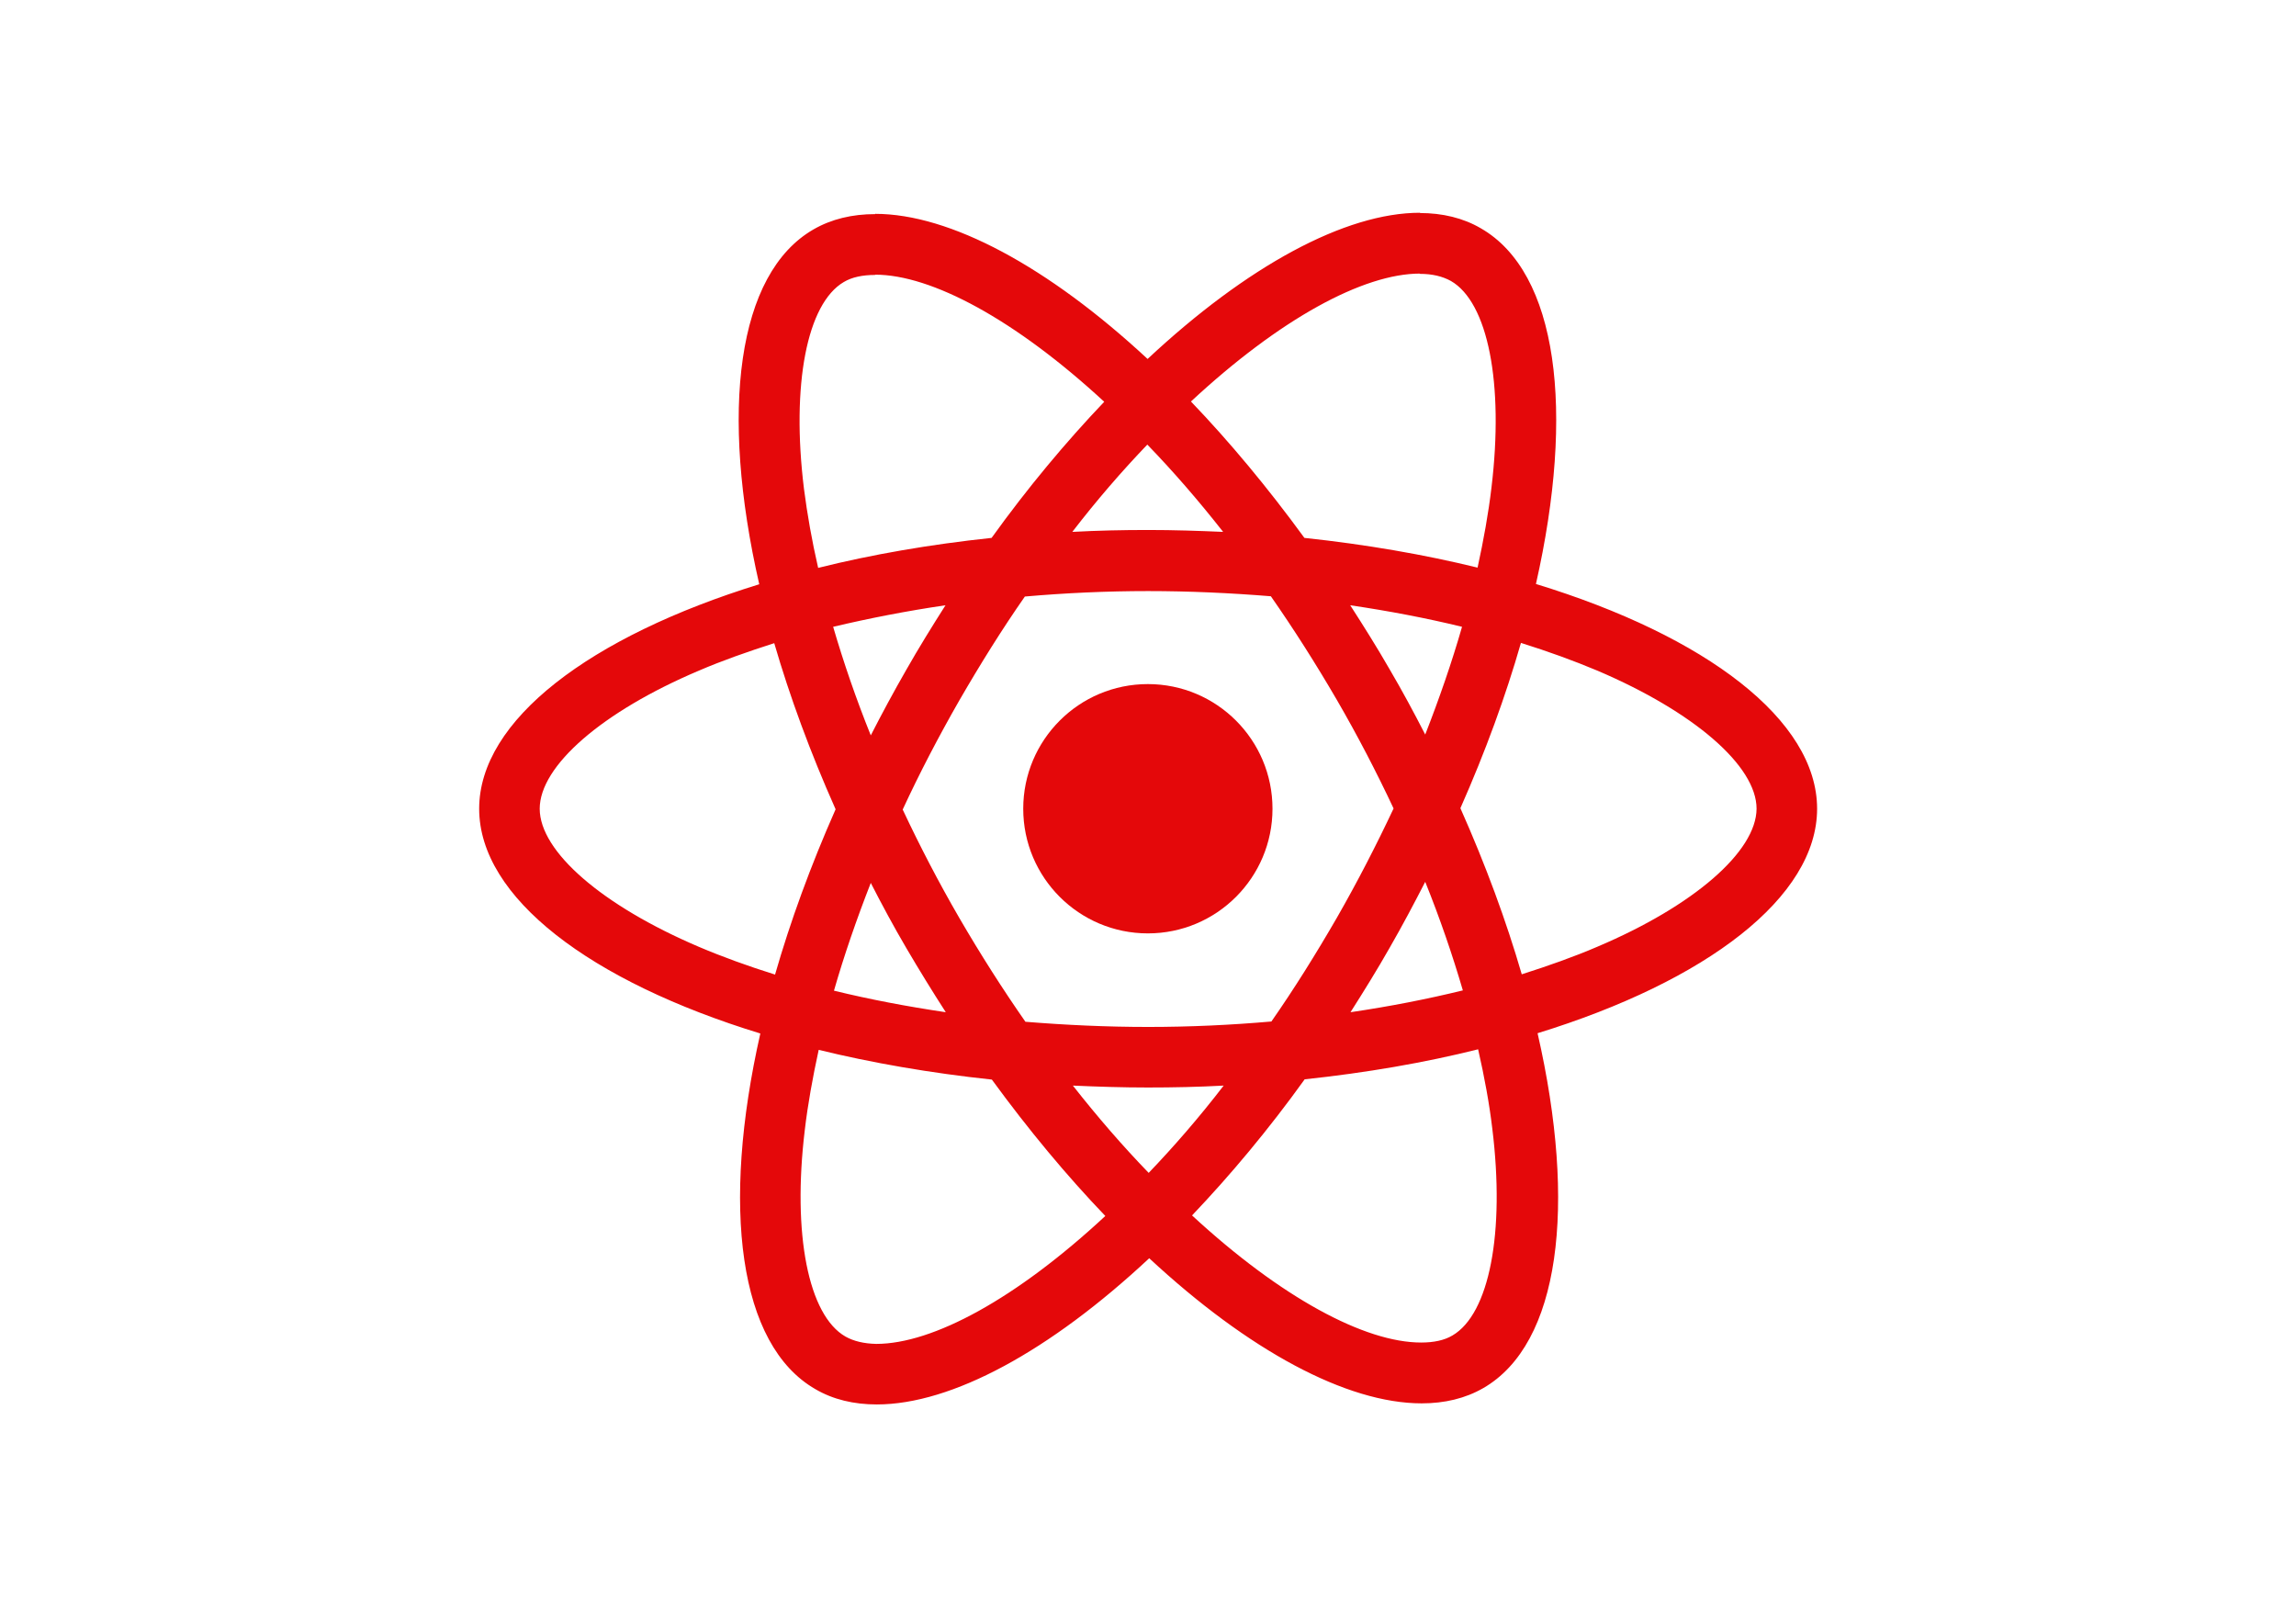
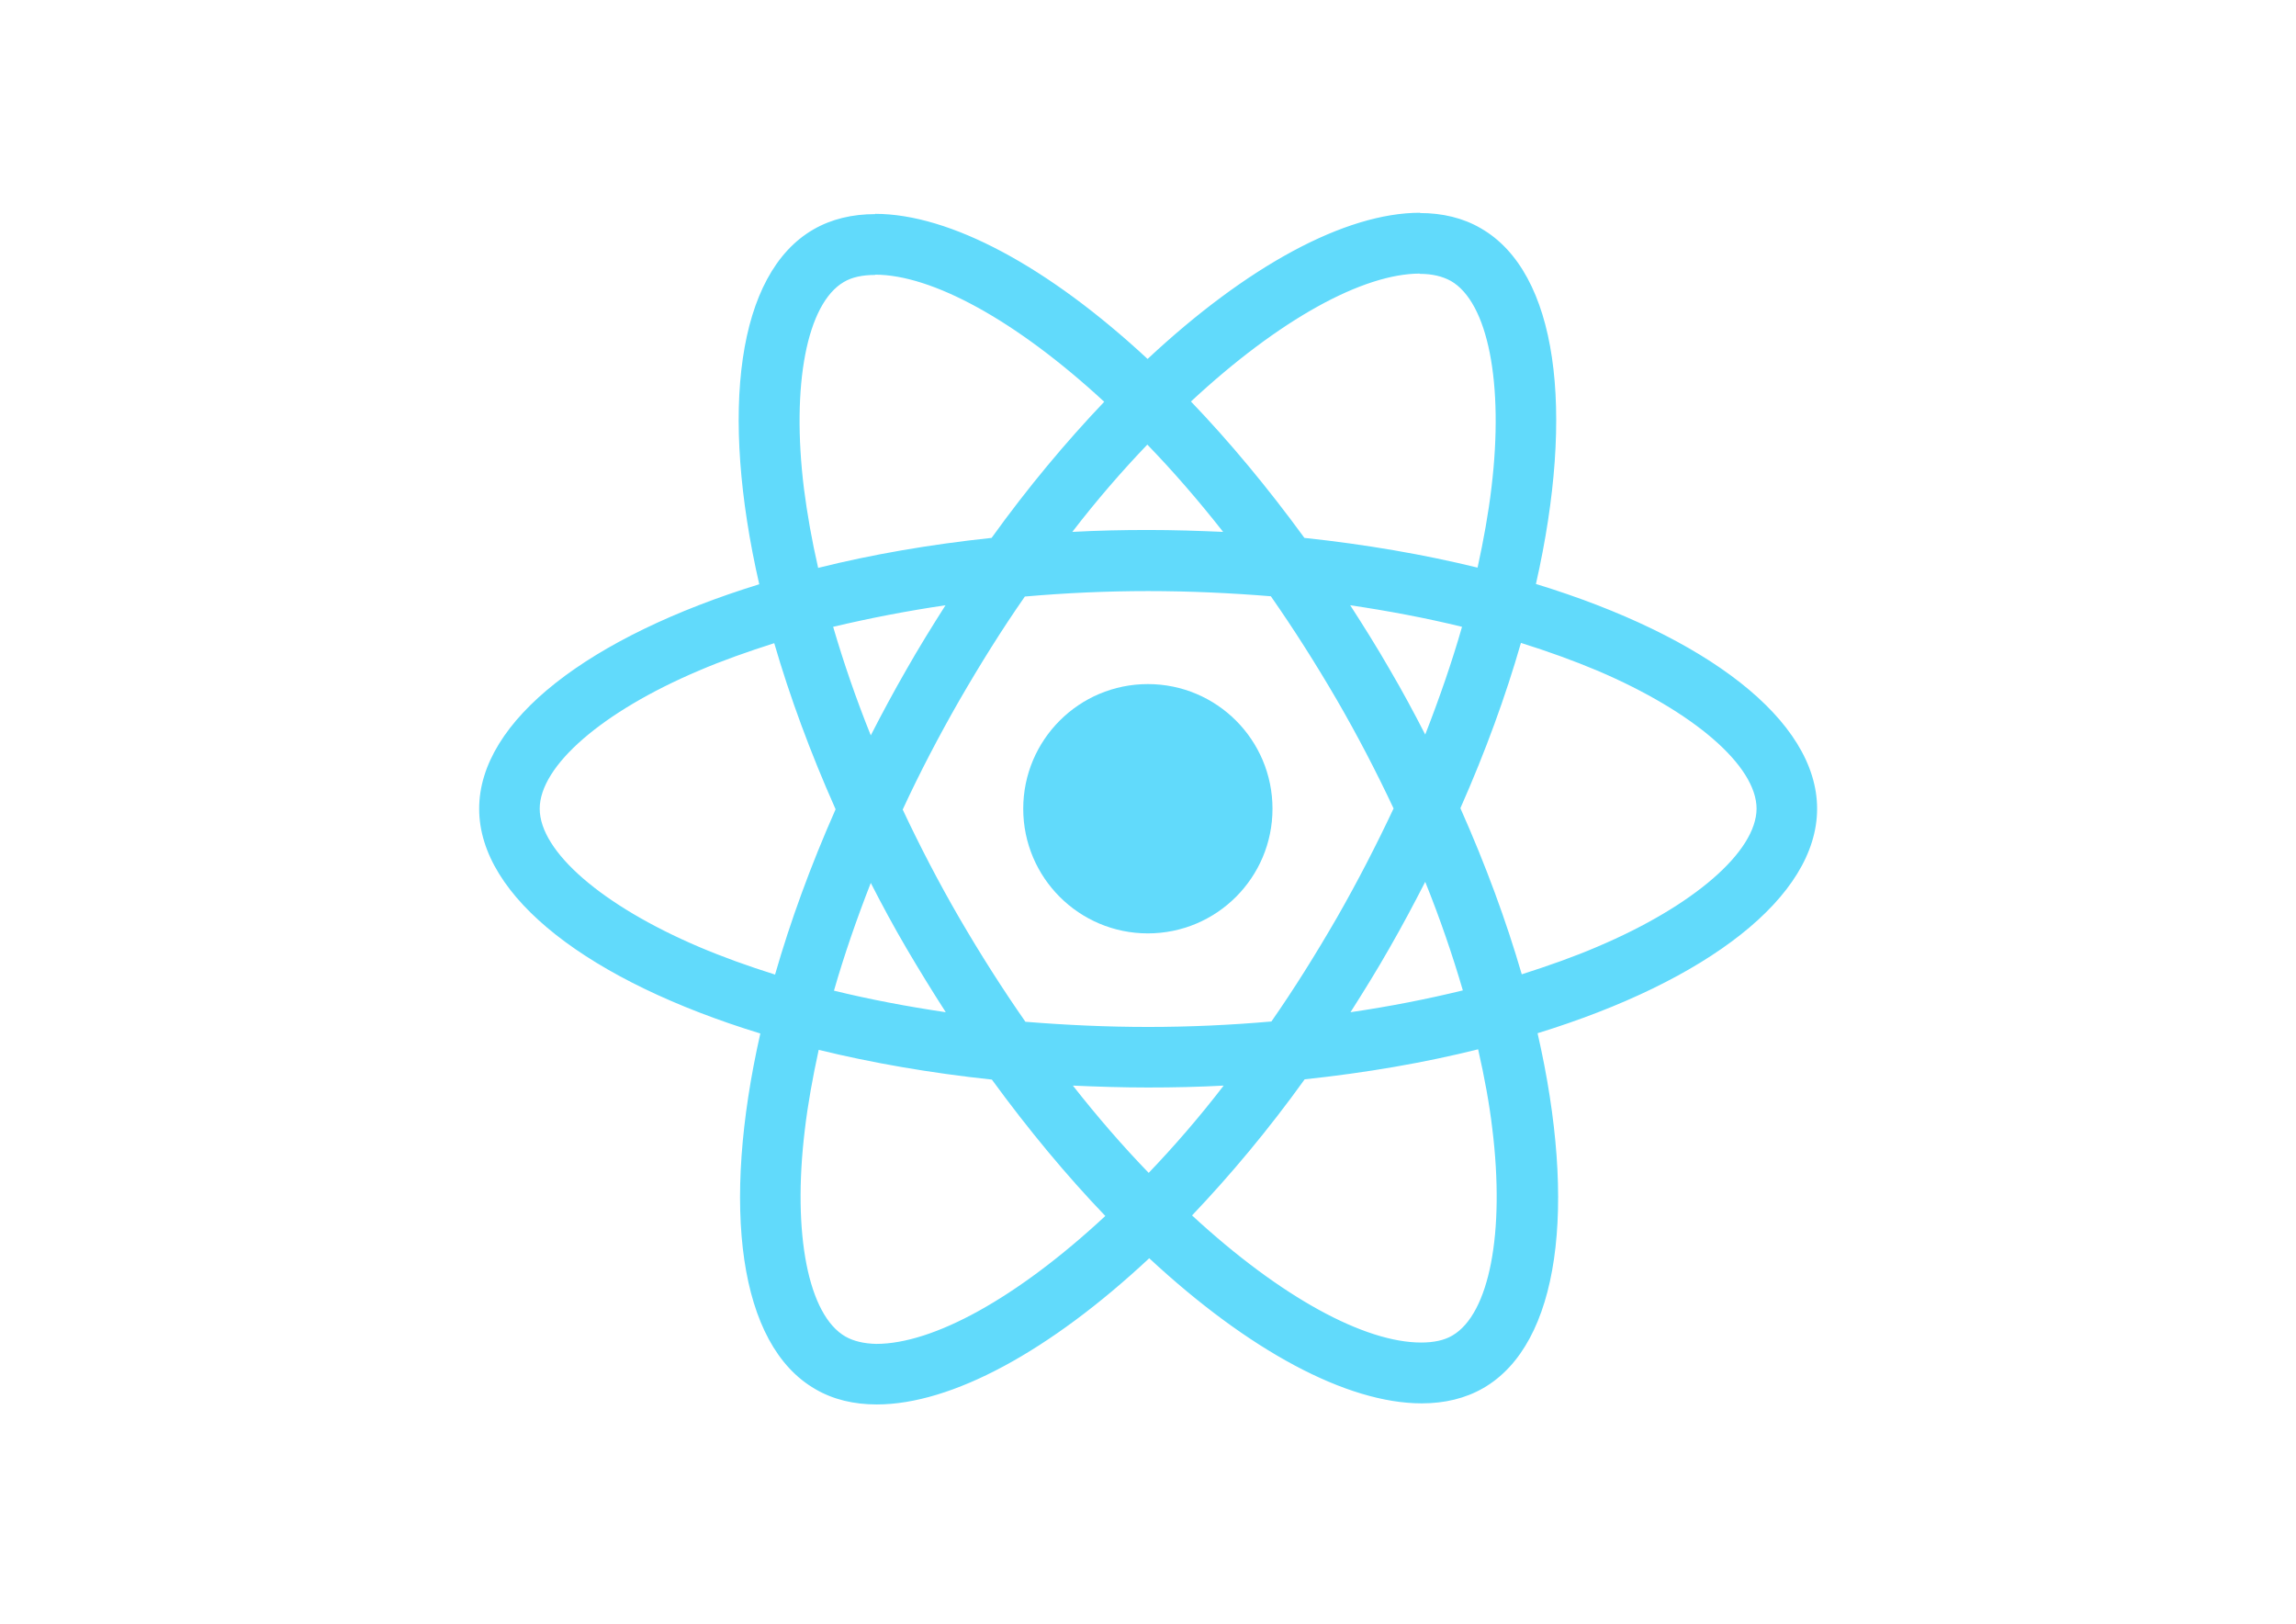
<svg xmlns="http://www.w3.org/2000/svg" viewBox="0 0 841.9 595.3">
-   <g fill="#E4080A">
+   <g fill="#61DAFB">
    <path d="M666.3 296.5c0-32.5-40.7-63.3-103.1-82.4 14.4-63.6 8-114.2-20.2-130.4-6.5-3.8-14.1-5.6-22.4-5.6v22.3c4.6 0 8.3.9 11.4 2.6 13.6 7.8 19.5 37.5 14.9 75.7-1.1 9.4-2.9 19.3-5.1 29.4-19.6-4.8-41-8.5-63.5-10.9-13.5-18.5-27.5-35.3-41.6-50 32.6-30.3 63.2-46.9 84-46.9V78c-27.5 0-63.5 19.6-99.9 53.6-36.4-33.8-72.4-53.2-99.9-53.2v22.3c20.7 0 51.4 16.5 84 46.6-14 14.7-28 31.4-41.3 49.9-22.6 2.4-44 6.1-63.6 11-2.3-10-4-19.7-5.2-29-4.7-38.2 1.1-67.9 14.6-75.8 3-1.8 6.9-2.6 11.5-2.6V78.5c-8.4 0-16 1.8-22.6 5.6-28.1 16.2-34.4 66.7-19.9 130.1-62.2 19.2-102.7 49.9-102.7 82.3 0 32.5 40.7 63.3 103.1 82.4-14.4 63.6-8 114.2 20.2 130.4 6.5 3.8 14.1 5.6 22.5 5.6 27.5 0 63.5-19.6 99.9-53.6 36.4 33.8 72.4 53.2 99.9 53.2 8.4 0 16-1.8 22.6-5.6 28.1-16.2 34.4-66.7 19.9-130.1 62-19.1 102.5-49.9 102.5-82.3zm-130.2-66.7c-3.7 12.9-8.3 26.2-13.5 39.5-4.1-8-8.4-16-13.1-24-4.6-8-9.5-15.8-14.4-23.4 14.2 2.1 27.9 4.7 41 7.9zm-45.8 106.5c-7.8 13.5-15.8 26.3-24.1 38.2-14.9 1.3-30 2-45.2 2-15.1 0-30.2-.7-45-1.9-8.3-11.9-16.4-24.6-24.2-38-7.6-13.1-14.5-26.4-20.8-39.8 6.2-13.4 13.2-26.8 20.7-39.9 7.8-13.5 15.8-26.3 24.1-38.2 14.9-1.3 30-2 45.2-2 15.1 0 30.2.7 45 1.9 8.3 11.9 16.4 24.6 24.2 38 7.6 13.1 14.5 26.4 20.8 39.8-6.3 13.4-13.2 26.8-20.7 39.9zm32.3-13c5.4 13.4 10 26.8 13.8 39.8-13.1 3.2-26.9 5.9-41.2 8 4.9-7.7 9.8-15.6 14.4-23.7 4.6-8 8.9-16.1 13-24.1zM421.2 430c-9.3-9.6-18.6-20.3-27.8-32 9 .4 18.2.7 27.5.7 9.4 0 18.7-.2 27.8-.7-9 11.7-18.3 22.4-27.5 32zm-74.4-58.9c-14.2-2.1-27.9-4.7-41-7.9 3.7-12.9 8.3-26.2 13.5-39.5 4.1 8 8.4 16 13.1 24 4.7 8 9.5 15.8 14.4 23.4zM420.7 163c9.3 9.6 18.6 20.3 27.8 32-9-.4-18.2-.7-27.5-.7-9.4 0-18.7.2-27.8.7 9-11.7 18.3-22.4 27.5-32zm-74 58.9c-4.9 7.7-9.8 15.6-14.4 23.7-4.6 8-8.9 16-13 24-5.4-13.4-10-26.8-13.8-39.8 13.1-3.1 26.9-5.8 41.2-7.9zm-90.5 125.2c-35.4-15.1-58.3-34.9-58.3-50.6 0-15.7 22.9-35.6 58.3-50.6 8.6-3.7 18-7 27.7-10.1 5.7 19.6 13.2 40 22.5 60.9-9.2 20.8-16.6 41.1-22.2 60.6-9.9-3.1-19.3-6.5-28-10.2zM310 490c-13.6-7.8-19.5-37.5-14.9-75.7 1.1-9.4 2.9-19.3 5.1-29.4 19.6 4.8 41 8.5 63.5 10.9 13.5 18.5 27.5 35.3 41.6 50-32.6 30.3-63.2 46.9-84 46.9-4.5-.1-8.3-1-11.3-2.7zm237.2-76.2c4.7 38.2-1.1 67.9-14.6 75.8-3 1.8-6.9 2.6-11.5 2.6-20.7 0-51.4-16.5-84-46.6 14-14.7 28-31.4 41.3-49.9 22.6-2.4 44-6.1 63.6-11 2.3 10.1 4.1 19.8 5.2 29.1zm38.5-66.7c-8.6 3.7-18 7-27.7 10.1-5.7-19.6-13.2-40-22.5-60.9 9.2-20.8 16.6-41.1 22.2-60.6 9.9 3.1 19.3 6.5 28.1 10.2 35.4 15.1 58.3 34.9 58.3 50.6-.1 15.7-23 35.6-58.4 50.6zM320.8 78.4z" />
    <circle cx="420.9" cy="296.5" r="45.7" />
    <path d="M520.5 78.1z" />
  </g>
</svg>
